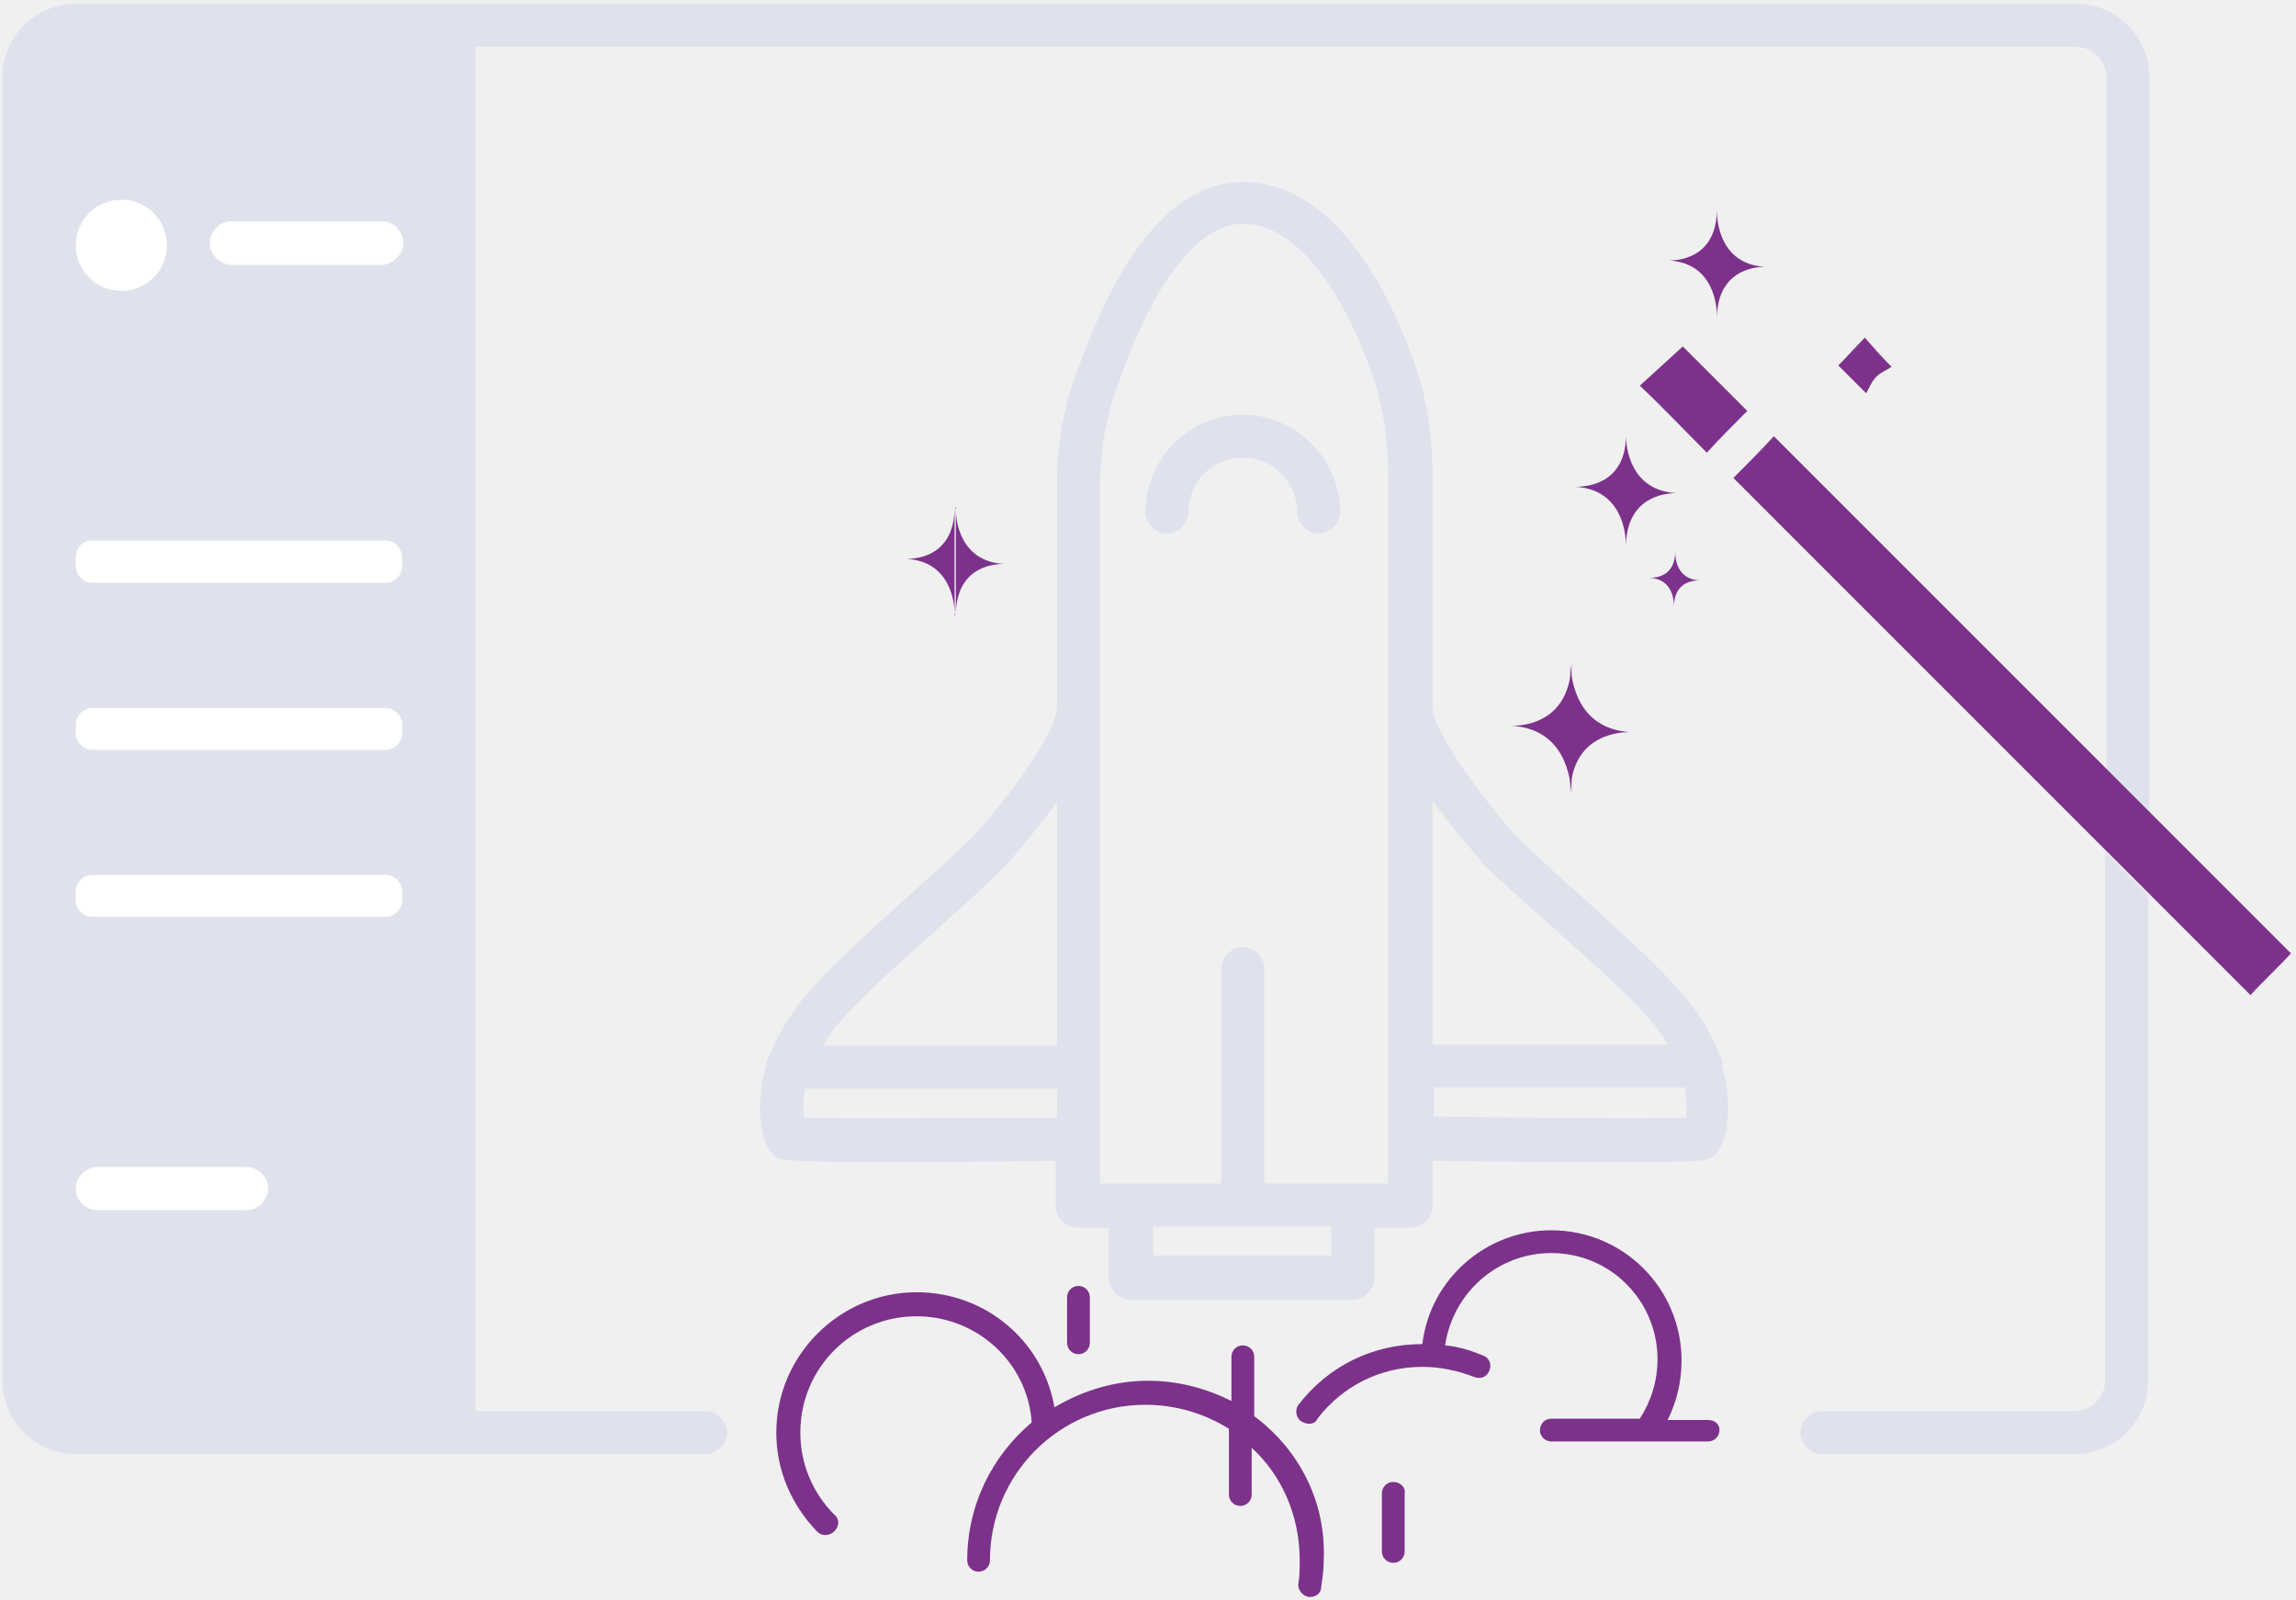
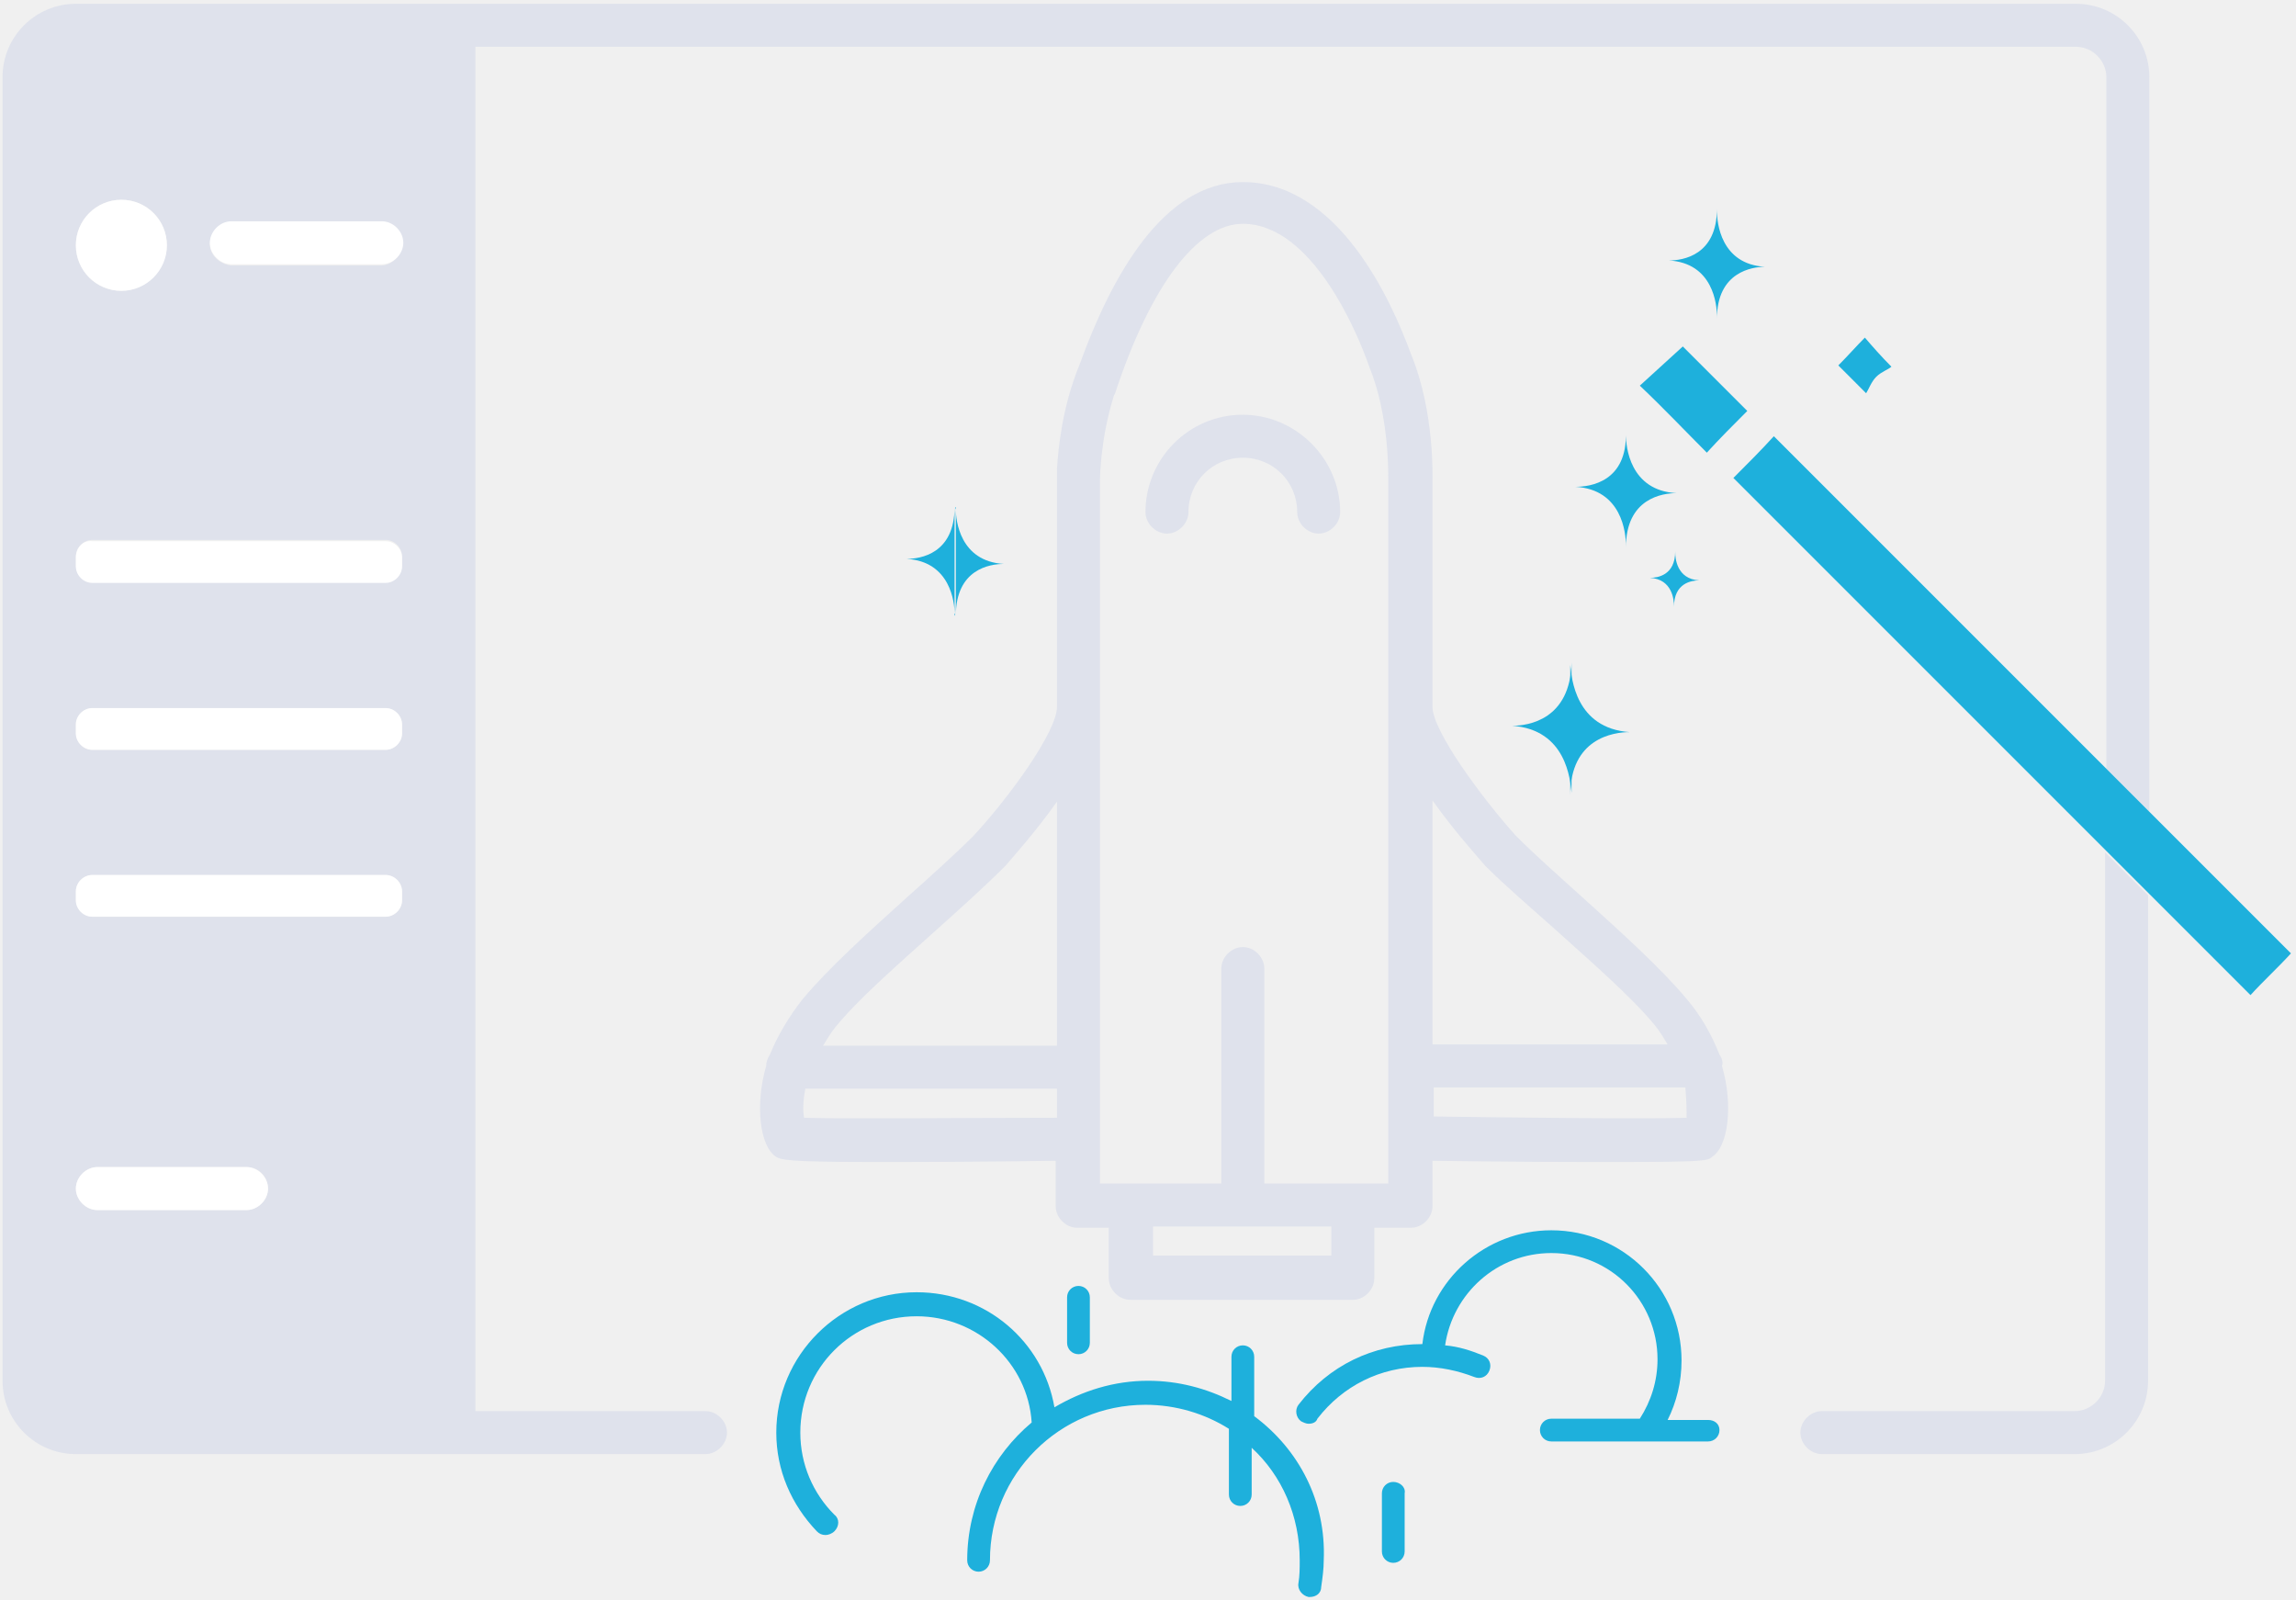
<svg xmlns="http://www.w3.org/2000/svg" version="1.1" id="Calque_1" x="0px" y="0px" width="181.6px" height="126.5px" viewBox="0 0 181.6 126.5" style="enable-background:new 0 0 181.6 126.5;" xml:space="preserve">
  <style type="text/css">
	.st0{fill:none;}
	.st1{fill:#DFE2EC;}
	.st2{fill:#FFFFFF;}
- 	.st3{fill:#7C328A;}
+ 	.st3{fill:#1EB0DC;}
	.st4{fill:none;stroke:#7C328A;stroke-width:0;stroke-linecap:round;stroke-linejoin:round;}
</style>
  <g>
    <path class="st0" d="M83.6,82.7V63.4c-1.7,2.4-3.5,4.4-4.1,5.1c-1.7,1.7-3.6,3.4-5.5,5.1c-3,2.7-6.1,5.4-7.9,7.6   c-0.4,0.5-0.7,1-1,1.5H83.6z" />
    <rect x="91.2" y="97" class="st0" width="14.1" height="2.3" />
    <path class="st0" d="M63.7,86.1c-0.2,1-0.2,1.8-0.1,2.3c3.2,0.1,12.9,0,20-0.1v-2.3H63.7z" />
    <path class="st0" d="M108.4,29.2C108.4,29.1,108.4,29.1,108.4,29.2C108.4,29.1,108.4,29.1,108.4,29.2c-1-2.7-4.5-11.4-10.1-11.4   c-3.6,0-7.3,4.9-10.1,13.4c0,0.1-0.1,0.1-0.1,0.2C87,34.8,87,37.9,87,38v55.6h2.5h7v-17c0-0.9,0.8-1.7,1.7-1.7s1.7,0.8,1.7,1.7v17   h7h2.9V38c0,0,0-0.1,0-0.1C109.9,37.7,110.1,33.1,108.4,29.2z M104.3,42.2c-0.9,0-1.7-0.8-1.7-1.7c0-2.4-1.9-4.3-4.3-4.3   c-2.4,0-4.3,1.9-4.3,4.3c0,0.9-0.8,1.7-1.7,1.7c-0.9,0-1.7-0.8-1.7-1.7c0-4.3,3.5-7.7,7.7-7.7s7.7,3.5,7.7,7.7   C106,41.5,105.2,42.2,104.3,42.2z" />
    <path class="st0" d="M113.3,86.1v2.3c7.1,0.1,16.8,0.1,20,0.1c0.1-0.5,0.1-1.3-0.1-2.3H113.3z" />
    <path class="st0" d="M131.9,82.7c-0.3-0.5-0.6-1-1-1.5c-1.8-2.2-4.9-4.9-7.9-7.6c-1.9-1.7-3.9-3.5-5.5-5c-0.6-0.7-2.5-2.8-4.2-5.2   v19.4H131.9z" />
    <path class="st1" d="M166.5,109.2c0,1.3-1.1,2.4-2.4,2.4h-20c-0.9,0-1.7,0.8-1.7,1.7s0.8,1.7,1.7,1.7h20c3.2,0,5.8-2.6,5.8-5.8   V70.8c-1.1-1.1-2.3-2.3-3.4-3.4V109.2z" />
    <path class="st1" d="M170,6.1c0-3.2-2.6-5.8-5.8-5.8H6c-3.2,0-5.8,2.6-5.8,5.8v103.1c0,3.2,2.6,5.8,5.8,5.8h49.8   c0.9,0,1.7-0.8,1.7-1.7s-0.8-1.7-1.7-1.7H37.6V3.7h126.6c1.3,0,2.4,1.1,2.4,2.4v54.7c1.1,1.1,2.3,2.3,3.4,3.4V6.1z M30.5,42.7   c0.7,0,1.3,0.6,1.3,1.3v0.7c0,0.7-0.6,1.3-1.3,1.3H7.3c-0.7,0-1.3-0.6-1.3-1.3v-0.7c0-0.7,0.6-1.3,1.3-1.3H30.5z M16.6,19.3   c0-0.9,0.8-1.7,1.7-1.7h11.8c0.9,0,1.7,0.8,1.7,1.7s-0.8,1.7-1.7,1.7H18.3C17.4,20.9,16.6,20.2,16.6,19.3z M7.3,72.5   c-0.7,0-1.3-0.6-1.3-1.3v-0.7c0-0.7,0.6-1.3,1.3-1.3h23.2c0.7,0,1.3,0.6,1.3,1.3v0.7c0,0.7-0.6,1.3-1.3,1.3H7.3z M21.2,94   c0,0.9-0.8,1.7-1.7,1.7H7.7C6.8,95.7,6,94.9,6,94c0-0.9,0.8-1.7,1.7-1.7h11.8C20.5,92.3,21.2,93.1,21.2,94z M30.5,59.3H7.3   C6.6,59.3,6,58.7,6,58v-0.7c0-0.7,0.6-1.3,1.3-1.3h23.2c0.7,0,1.3,0.6,1.3,1.3V58C31.8,58.7,31.2,59.3,30.5,59.3z M9.6,23   c-2,0-3.6-1.6-3.6-3.6c0-2,1.6-3.6,3.6-3.6s3.6,1.6,3.6,3.6C13.2,21.3,11.6,23,9.6,23z" />
    <path class="st2" d="M6,44.1v0.7c0,0.7,0.6,1.3,1.3,1.3h23.2c0.7,0,1.3-0.6,1.3-1.3v-0.7c0-0.7-0.6-1.3-1.3-1.3H7.3   C6.6,42.7,6,43.3,6,44.1z" />
    <path class="st2" d="M31.8,57.3c0-0.7-0.6-1.3-1.3-1.3H7.3c-0.7,0-1.3,0.6-1.3,1.3V58c0,0.7,0.6,1.3,1.3,1.3h23.2   c0.7,0,1.3-0.6,1.3-1.3V57.3z" />
    <path class="st2" d="M31.8,71.2v-0.7c0-0.7-0.6-1.3-1.3-1.3H7.3c-0.7,0-1.3,0.6-1.3,1.3v0.7c0,0.7,0.6,1.3,1.3,1.3h23.2   C31.2,72.5,31.8,71.9,31.8,71.2z" />
    <path class="st2" d="M7.7,92.3C6.8,92.3,6,93.1,6,94c0,0.9,0.8,1.7,1.7,1.7h11.8c0.9,0,1.7-0.8,1.7-1.7c0-0.9-0.8-1.7-1.7-1.7H7.7z   " />
    <path class="st2" d="M30.2,20.9c0.9,0,1.7-0.8,1.7-1.7s-0.8-1.7-1.7-1.7H18.3c-0.9,0-1.7,0.8-1.7,1.7s0.8,1.7,1.7,1.7H30.2z" />
    <path class="st1" d="M98.3,32.8c-4.3,0-7.7,3.5-7.7,7.7c0,0.9,0.8,1.7,1.7,1.7c0.9,0,1.7-0.8,1.7-1.7c0-2.4,1.9-4.3,4.3-4.3   c2.4,0,4.3,1.9,4.3,4.3c0,0.9,0.8,1.7,1.7,1.7s1.7-0.8,1.7-1.7C106,36.3,102.5,32.8,98.3,32.8z" />
    <path class="st1" d="M136,83.4c-0.6-1.5-1.4-3-2.6-4.4c-2-2.4-5.1-5.2-8.2-8c-2-1.8-3.8-3.4-5.3-4.9c-2.7-3-6.6-8.3-6.6-10.2   c0-0.1,0-0.3,0-0.4V38.1c0,0,0,0,0,0c0-0.2,0.2-5.5-1.7-10.1c0,0,0,0,0,0c-1.5-4.1-5.7-13.6-13.3-13.6c-6.3,0-10.4,7.5-12.9,14.4   c-1.4,3.4-1.7,6.7-1.8,8.3c0,0.1,0,0.2,0,0.3v0.6V38v17.9c0,0,0,0,0,0c0,2-3.9,7.3-6.6,10.2c-1.5,1.5-3.4,3.2-5.3,4.9   c-3.1,2.8-6.2,5.6-8.2,8c-1.1,1.4-2,2.9-2.6,4.4c-0.2,0.3-0.3,0.6-0.3,0.9c-0.9,3.1-0.5,6.4,0.8,7.2c0.4,0.2,0.6,0.4,7.6,0.4   c3.2,0,7.8,0,14.5-0.1v3.6c0,0.9,0.8,1.7,1.7,1.7h2.5v4c0,0.9,0.8,1.7,1.7,1.7H107c0.9,0,1.7-0.8,1.7-1.7v-4h2.9   c0.9,0,1.7-0.8,1.7-1.7v-3.6c6.7,0.1,11.3,0.1,14.5,0.1c7,0,7.3-0.1,7.6-0.4c1.3-0.8,1.7-4.1,0.8-7.2C136.3,84,136.2,83.7,136,83.4   z M117.5,68.5c1.6,1.6,3.6,3.3,5.5,5c3,2.7,6.1,5.4,7.9,7.6c0.4,0.5,0.7,1,1,1.5h-18.6V63.3C115,65.7,116.9,67.8,117.5,68.5z    M74,73.6c1.9-1.7,3.9-3.5,5.5-5.1c0.6-0.7,2.4-2.7,4.1-5.1v19.3H65.1c0.3-0.5,0.6-1,1-1.5C67.9,79,71,76.3,74,73.6z M63.6,88.4   c-0.1-0.5-0.1-1.3,0.1-2.3h19.9v2.3C76.5,88.4,66.8,88.5,63.6,88.4z M105.3,99.3H91.2V97h14.1V99.3z M109.9,93.6H107h-7v-17   c0-0.9-0.8-1.7-1.7-1.7s-1.7,0.8-1.7,1.7v17h-7H87V38c0,0,0-3.2,1.1-6.7c0-0.1,0.1-0.1,0.1-0.2c2.8-8.5,6.5-13.4,10.1-13.4   c5.5,0,9.1,8.7,10,11.3c0,0,0,0,0,0c0,0,0,0,0,0c1.6,3.9,1.5,8.6,1.5,8.8c0,0,0,0.1,0,0.1V93.6z M133.4,88.4   c-3.2,0.1-12.9,0-20-0.1v-2.3h19.9C133.4,87.1,133.4,87.9,133.4,88.4z" />
    <path class="st3" d="M99.2,112v-4.7c0-0.5-0.4-0.9-0.9-0.9s-0.9,0.4-0.9,0.9v3.5c-2-1-4.2-1.6-6.6-1.6c-2.7,0-5.2,0.8-7.4,2.1   c-0.9-5.2-5.4-9.1-10.9-9.1c-6.1,0-11.1,5-11.1,11.1c0,3,1.2,5.7,3.2,7.8c0.2,0.2,0.4,0.3,0.7,0.3c0.2,0,0.5-0.1,0.7-0.3   c0.4-0.4,0.4-1,0-1.3c-1.7-1.7-2.7-4-2.7-6.5c0-5.1,4.1-9.2,9.2-9.2c4.8,0,8.8,3.7,9.1,8.4c-3.1,2.6-5.1,6.5-5.1,10.9   c0,0.5,0.4,0.9,0.9,0.9s0.9-0.4,0.9-0.9c0-6.8,5.5-12.3,12.3-12.3c2.4,0,4.7,0.7,6.6,1.9v5.2c0,0.5,0.4,0.9,0.9,0.9   s0.9-0.4,0.9-0.9v-3.7c2.4,2.2,3.8,5.4,3.8,8.9c0,0.6,0,1.2-0.1,1.8c-0.1,0.5,0.3,1,0.8,1.1c0,0,0.1,0,0.1,0c0.5,0,0.9-0.3,0.9-0.8   c0.1-0.7,0.2-1.4,0.2-2.1C104.9,118.7,102.7,114.6,99.2,112z" />
    <path class="st3" d="M86.2,106.2v-3.6c0-0.5-0.4-0.9-0.9-0.9s-0.9,0.4-0.9,0.9v3.6c0,0.5,0.4,0.9,0.9,0.9S86.2,106.7,86.2,106.2z" />
    <path class="st3" d="M110.2,117.2c-0.5,0-0.9,0.4-0.9,0.9v4.6c0,0.5,0.4,0.9,0.9,0.9s0.9-0.4,0.9-0.9v-4.6   C111.2,117.6,110.7,117.2,110.2,117.2z" />
    <path class="st3" d="M135.1,112.3h-3.2c0.7-1.4,1.1-3,1.1-4.7c0-5.7-4.6-10.3-10.3-10.3c-5.2,0-9.6,3.9-10.2,9l0,0   c-3.9,0-7.4,1.7-9.8,4.8c-0.3,0.4-0.2,1,0.2,1.3c0.2,0.1,0.4,0.2,0.6,0.2c0.3,0,0.6-0.1,0.7-0.4c2-2.6,5-4.1,8.3-4.1   c1.4,0,2.8,0.3,4.1,0.8c0.5,0.2,1,0,1.2-0.5c0.2-0.5,0-1-0.5-1.2c-1-0.4-1.9-0.7-3-0.8c0.6-4.1,4.1-7.3,8.4-7.3   c4.7,0,8.4,3.8,8.4,8.4c0,1.7-0.5,3.3-1.4,4.7h-7c-0.5,0-0.9,0.4-0.9,0.9s0.4,0.9,0.9,0.9h12.4c0.5,0,0.9-0.4,0.9-0.9   S135.6,112.3,135.1,112.3z" />
    <circle class="st2" cx="9.6" cy="19.4" r="3.6" />
    <path class="st3" d="M128.9,57.9c-4.3-0.3-4.6-4.3-4.7-5.3l0,10.3C124.2,58.4,127.6,57.9,128.9,57.9z" />
    <path class="st3" d="M124.2,52.6l0-0.2C124.2,52.4,124.2,52.4,124.2,52.6z" />
    <path class="st3" d="M128.9,57.9c0.2,0,0.3,0,0.5,0C129.4,57.9,129.2,57.9,128.9,57.9z" />
    <path class="st3" d="M119.6,57.4c4.3,0.3,4.6,4.3,4.7,5.3l0-10.3C124.2,56.9,120.9,57.4,119.6,57.4z" />
    <path class="st3" d="M124.2,62.7v0.2C124.2,62.9,124.2,62.8,124.2,62.7z" />
    <path class="st3" d="M119.6,57.4c-0.2,0-0.3,0-0.5,0C119.1,57.4,119.3,57.4,119.6,57.4z" />
    <path class="st3" d="M128.7,34.4v-0.2C128.7,34.2,128.7,34.3,128.7,34.4z" />
    <path class="st3" d="M132.7,39c0.1,0,0.3,0,0.4,0C133.1,39,133,39,132.7,39z" />
    <path class="st3" d="M124.6,38.5c3.7,0.2,4,3.7,4,4.6l0-2.1c0,0,0,0,0,0l0,2.3c0-3.9,2.9-4.3,4-4.3c-3.7-0.2-4-3.7-4-4.6l0,2.2   c0,0,0,0,0,0l0-2.4C128.7,38.1,125.8,38.5,124.6,38.5z" />
    <path class="st3" d="M128.7,43.1v0.2C128.7,43.3,128.7,43.2,128.7,43.1z" />
    <path class="st3" d="M124.6,38.5c-0.1,0-0.3,0-0.4,0C124.2,38.5,124.4,38.5,124.6,38.5z" />
    <path class="st3" d="M135.8,16.6v-0.2C135.8,16.5,135.8,16.5,135.8,16.6z" />
    <path class="st3" d="M139.7,21c0.1,0,0.3,0,0.4,0C140.1,21,139.9,21,139.7,21z" />
    <path class="st3" d="M132,20.6c3.5,0.2,3.8,3.5,3.8,4.4l0-2.1c0,0,0,0,0,0l0,2.3c0-3.7,2.8-4.1,3.8-4.1c-3.5-0.2-3.8-3.5-3.8-4.4   l0,2.1c0,0,0,0,0,0l0-2.3C135.8,20.2,133.1,20.6,132,20.6z" />
    <path class="st3" d="M135.8,24.9v0.2C135.8,25.1,135.8,25.1,135.8,24.9z" />
    <path class="st3" d="M132,20.6c-0.1,0-0.3,0-0.4,0C131.6,20.6,131.7,20.6,132,20.6z" />
    <path class="st3" d="M134.4,45.9c-1.8-0.1-1.9-1.8-1.9-2.2l0,1.6c0,0,0,0,0,0l0-1.7c0,1.9-1.4,2.1-2,2.1c1.8,0.1,1.9,1.8,1.9,2.2   l0-1.3c0,0,0,0,0,0l0,1.4C132.4,46.1,133.8,45.9,134.4,45.9z" />
    <line class="st4" x1="132.4" y1="43.7" x2="132.4" y2="43.6" />
    <path class="st3" d="M134.4,45.9c0.1,0,0.1,0,0.2,0C134.6,45.9,134.5,45.9,134.4,45.9z" />
    <line class="st4" x1="132.4" y1="48" x2="132.4" y2="47.9" />
    <path class="st3" d="M130.5,45.7c-0.1,0-0.1,0-0.2,0C130.3,45.7,130.4,45.7,130.5,45.7z" />
    <path class="st3" d="M79.4,44.6c-3.5-0.2-3.8-3.5-3.8-4.3l0,8.4C75.6,45,78.3,44.6,79.4,44.6z" />
    <path class="st3" d="M75.6,40.3v-0.2C75.6,40.1,75.5,40.1,75.6,40.3z" />
    <path class="st3" d="M79.4,44.6c0.1,0,0.3,0,0.4,0C79.8,44.6,79.6,44.6,79.4,44.6z" />
    <path class="st3" d="M71.7,44.2c3.5,0.2,3.8,3.5,3.8,4.3l0-8.4C75.5,43.8,72.8,44.2,71.7,44.2z" />
    <path class="st3" d="M75.5,48.5v0.2C75.5,48.7,75.6,48.6,75.5,48.5z" />
    <path class="st3" d="M71.7,44.2c-0.1,0-0.3,0-0.4,0C71.3,44.2,71.5,44.2,71.7,44.2z" />
    <path class="st3" d="M181.2,75.4c-3.7-3.7-7.5-7.5-11.2-11.2c-1.1-1.1-2.3-2.3-3.4-3.4c-8.8-8.8-17.5-17.5-26.3-26.3   c-1,1.1-2.1,2.2-3.2,3.3c9.9,9.9,19.7,19.7,29.5,29.5c1.1,1.1,2.3,2.3,3.4,3.4c2.7,2.7,5.3,5.3,8,8C179,77.6,180.2,76.5,181.2,75.4   z" />
    <path class="st3" d="M135,35.8c1-1.1,2.1-2.2,3.2-3.3c-1.7-1.7-3.5-3.5-5.1-5.1c-1.1,1-2.3,2.1-3.4,3.1   C131.6,32.3,133.3,34.1,135,35.8z" />
    <path class="st3" d="M149.6,29c-0.8-0.8-1.5-1.6-2.1-2.3c-0.6,0.6-1.4,1.5-2.1,2.2c0.7,0.7,1.5,1.5,2.2,2.2   c0.2-0.3,0.4-0.9,0.8-1.3C148.8,29.4,149.4,29.2,149.6,29z" />
  </g>
</svg>
